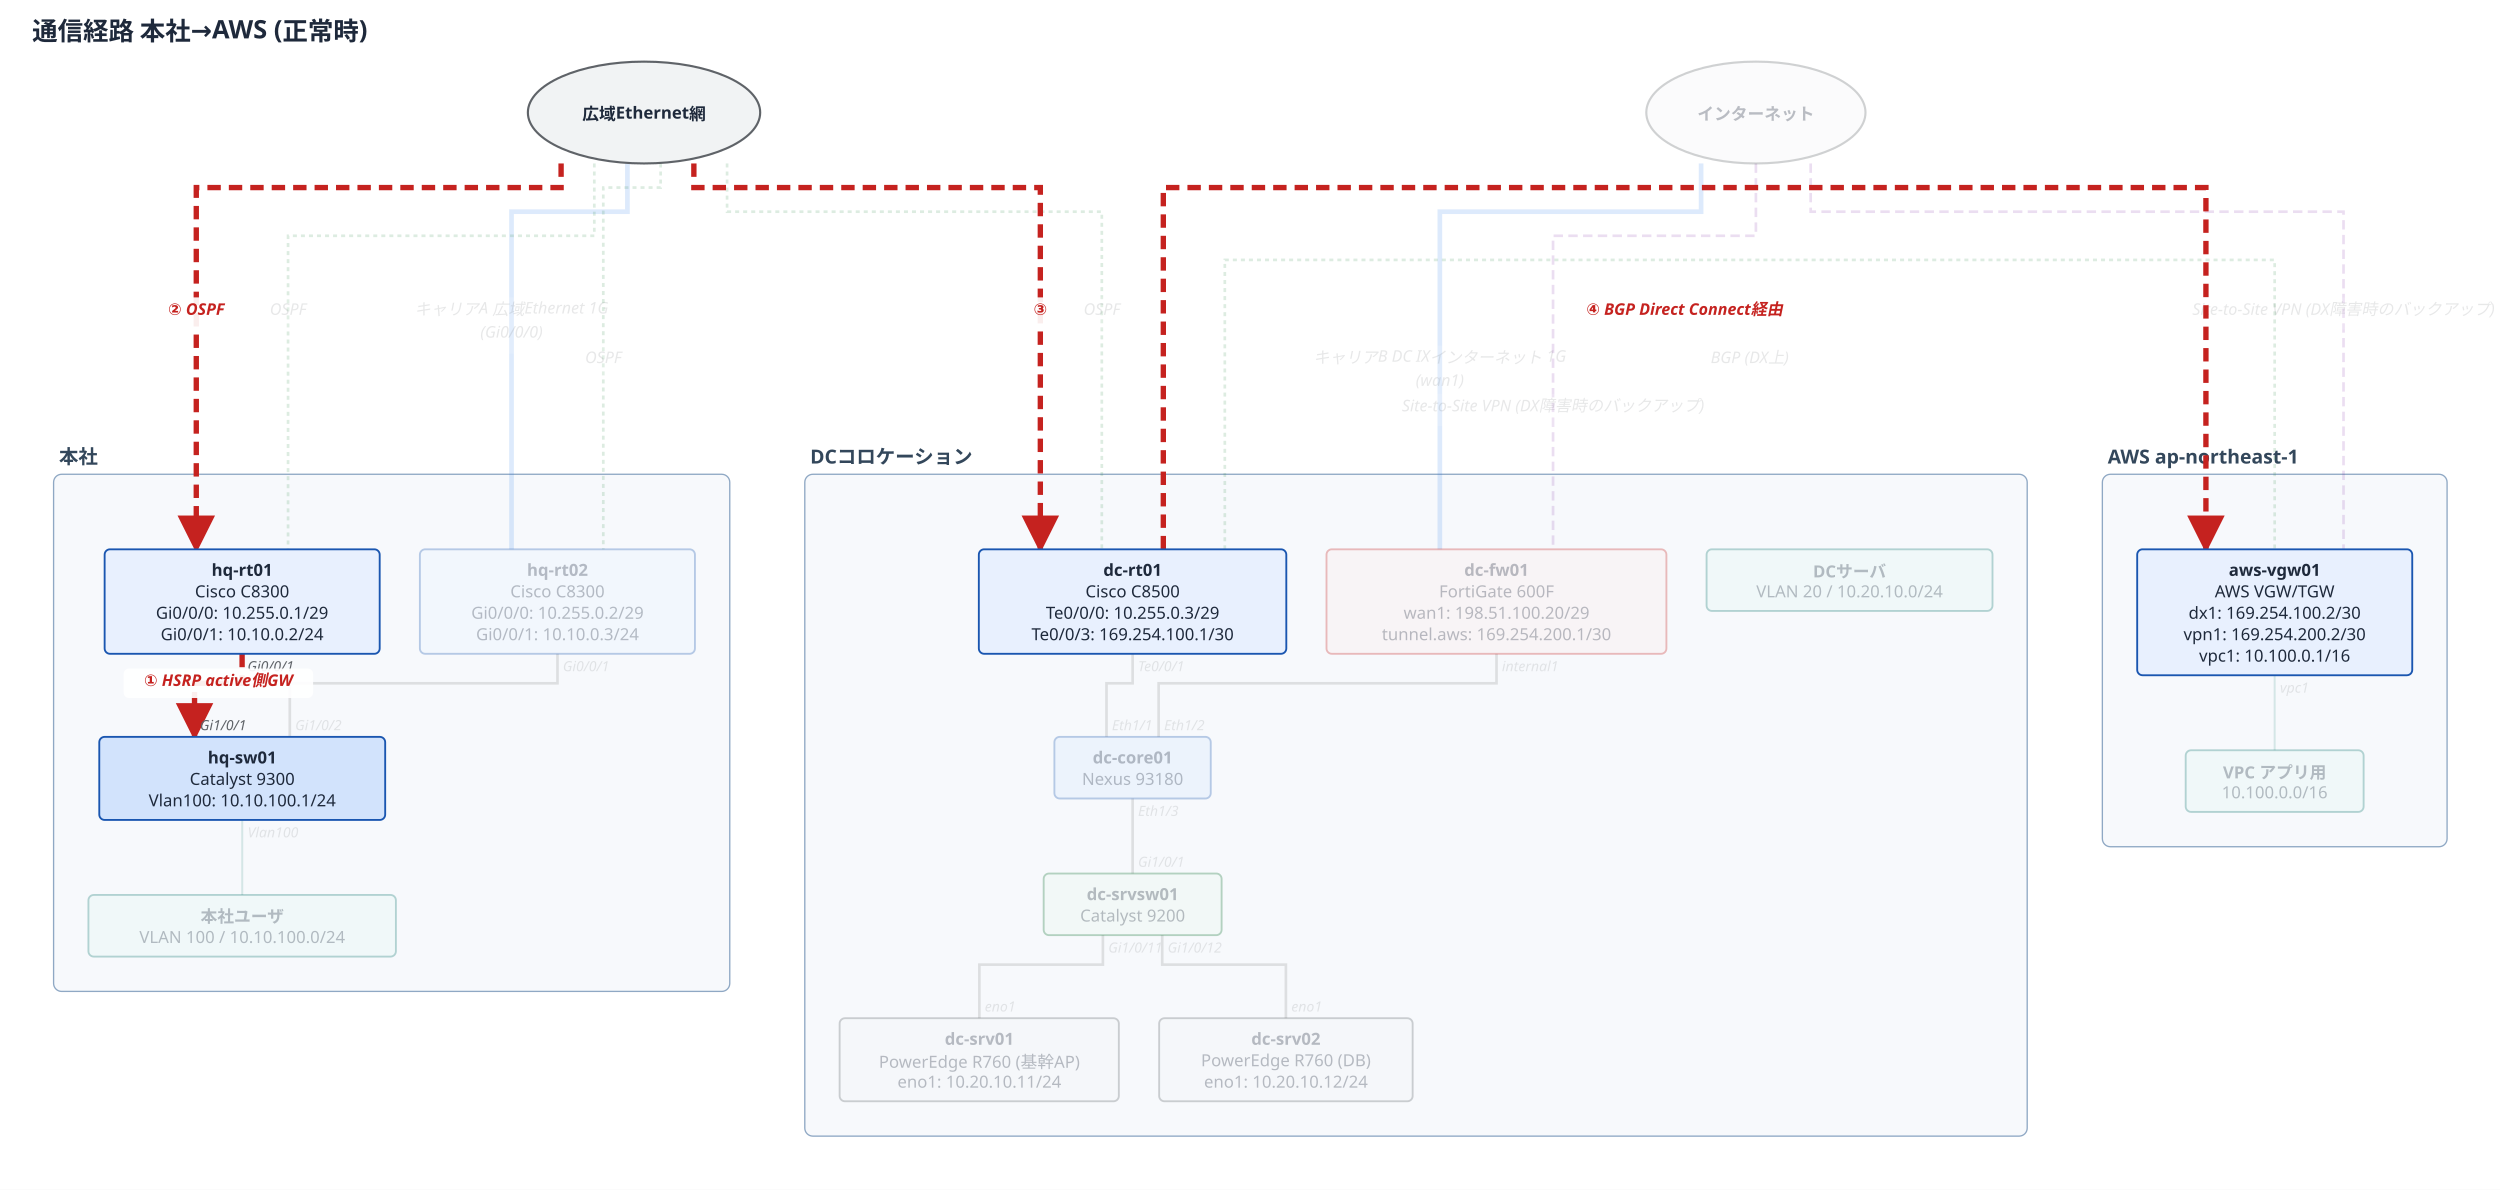
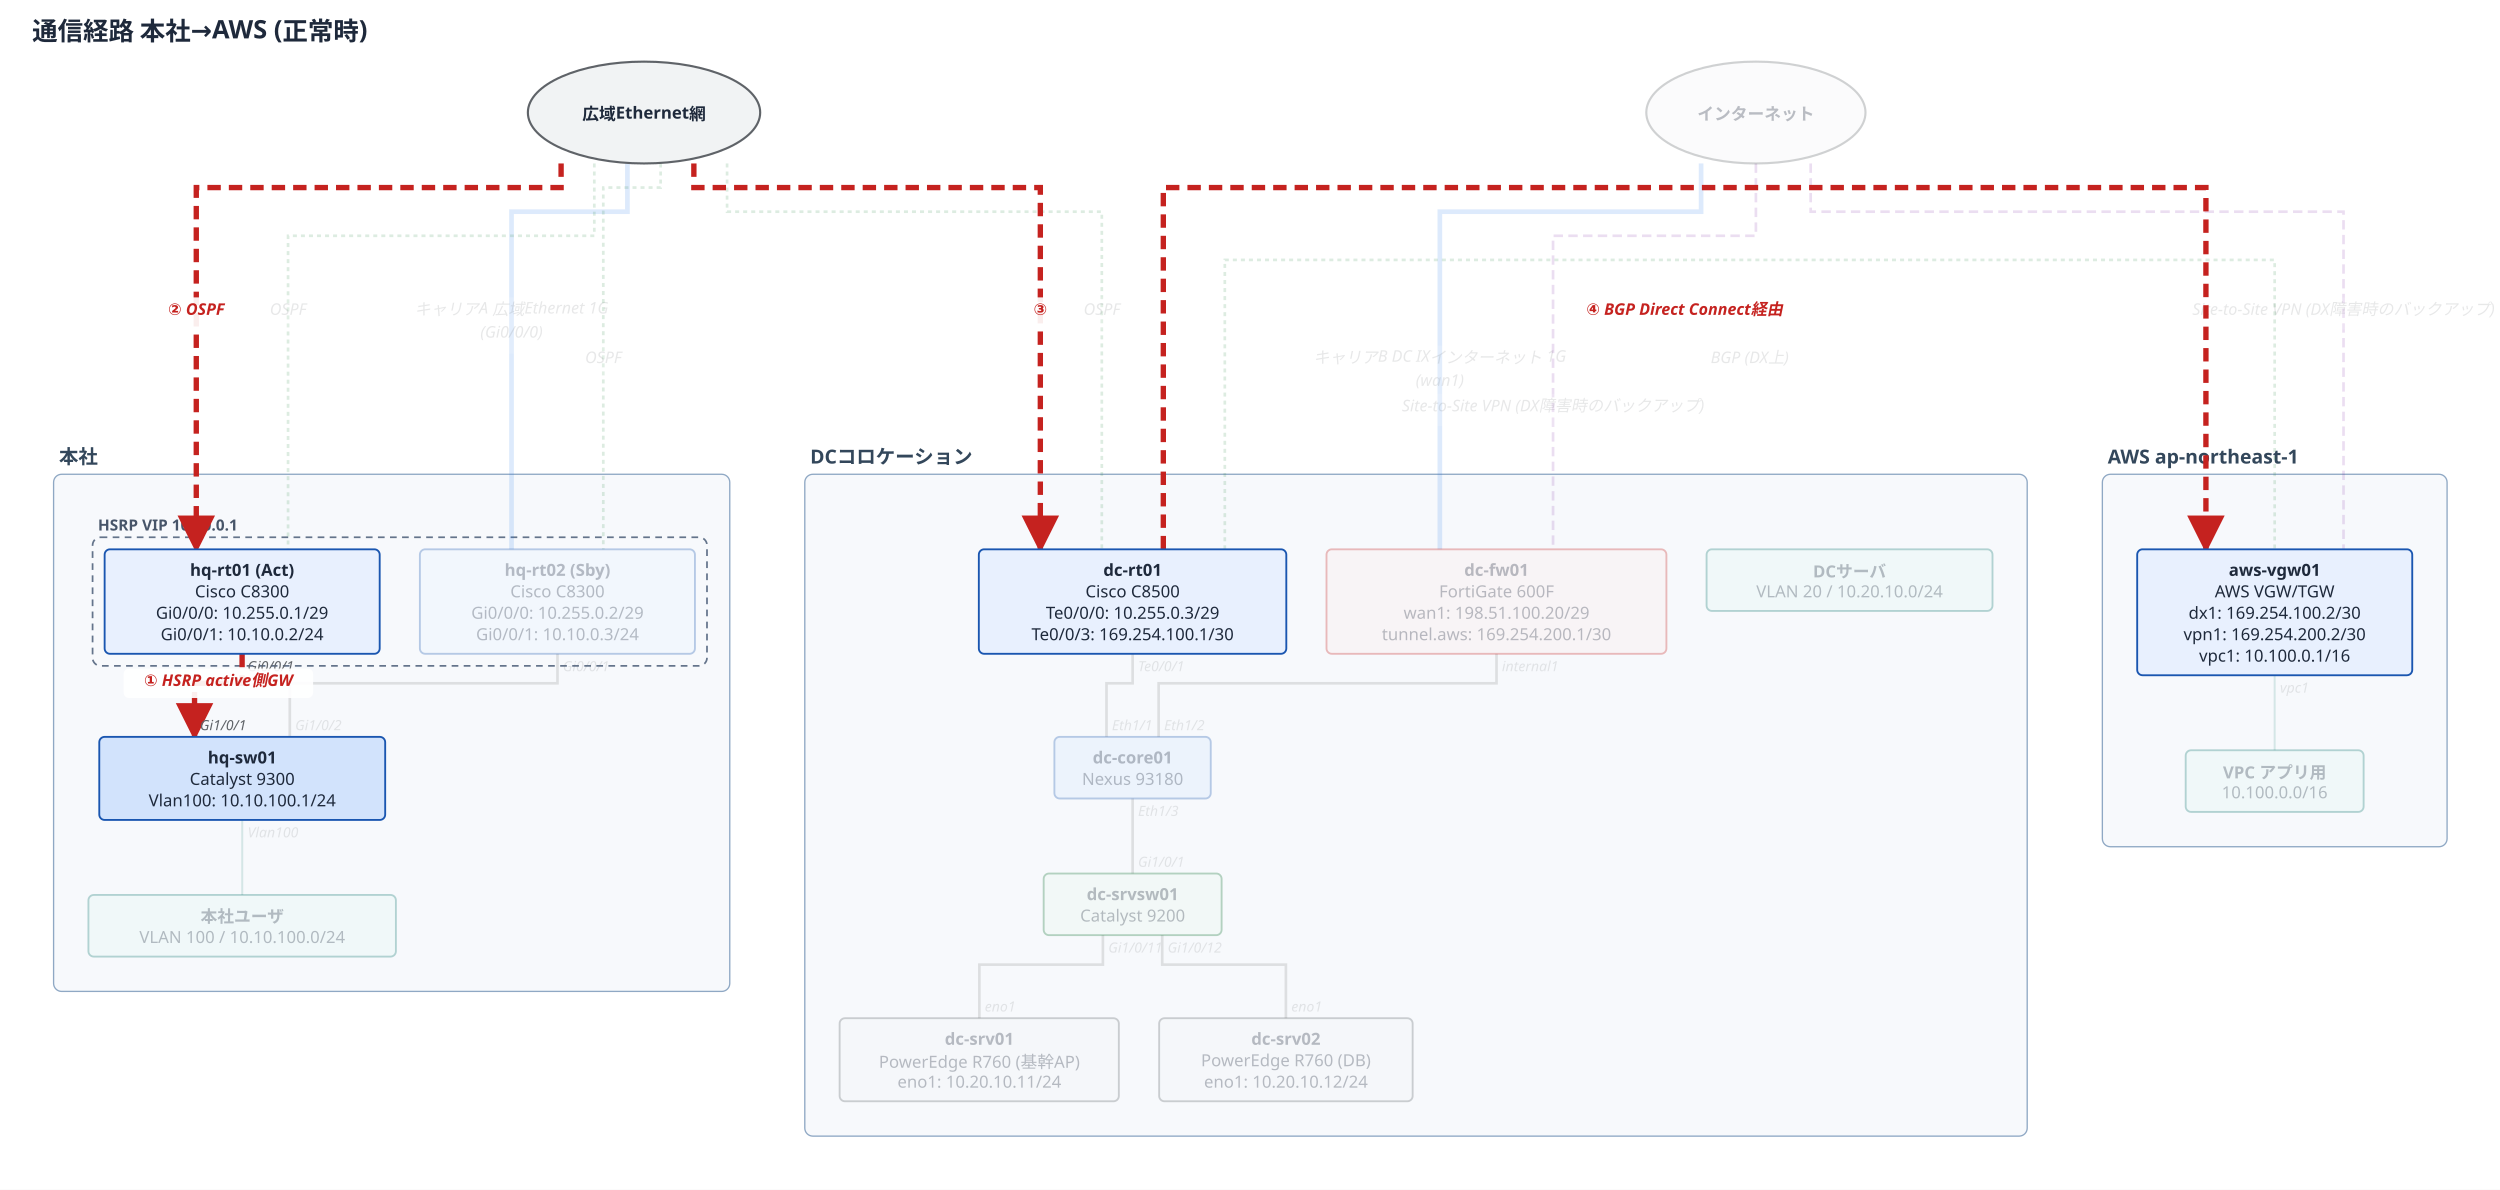
<svg xmlns="http://www.w3.org/2000/svg" width="1866" height="888" viewBox="0 0 1866 888" font-family="'Segoe UI','Hiragino Sans','Noto Sans JP',Meiryo,sans-serif">
  <defs>
    <marker id="arrow-c5221f" viewBox="0 0 10 10" refX="9" refY="5" markerWidth="7" markerHeight="7" orient="auto-start-reverse">
      <path d="M 0 0 L 10 5 L 0 10 z" fill="#c5221f" />
    </marker>
  </defs>
  <rect width="100%" height="100%" fill="#ffffff" />
  <text x="24" y="30" font-size="19" font-weight="700" fill="#1e293b">通信経路 本社→AWS (正常時)</text>
  <rect x="40.0" y="354.0" width="504.7" height="386.0" rx="6" fill="#f7f9fc" stroke="#8fa8c4" />
  <text x="44.0" y="346.0" font-size="14.5" font-weight="600" fill="#33475b">本社</text>
  <rect x="600.7" y="354.0" width="912.4" height="494.0" rx="6" fill="#f7f9fc" stroke="#8fa8c4" />
  <text x="604.7" y="346.0" font-size="14.5" font-weight="600" fill="#33475b">DCコロケーション</text>
  <rect x="1569.2" y="354.0" width="257.3" height="278.0" rx="6" fill="#f7f9fc" stroke="#8fa8c4" />
  <text x="1573.2" y="346.0" font-size="14.5" font-weight="600" fill="#33475b">AWS ap-northeast-1</text>
+   <rect x="69.1" y="401.0" width="458.6" height="96.0" rx="6" fill="none" stroke="#64748b" stroke-width="1.3" stroke-dasharray="5 4" />
+   <text x="73.1" y="396.0" font-size="11.5" font-weight="600" fill="#475569">HSRP VIP 10.10.0.1</text>
  <polyline points="416.1,488.0 416.1,510.0 216.3,510.0 216.3,550.0" fill="none" stroke="#4a4a4a" stroke-width="2.0" opacity="0.15" />
  <text x="420.1" y="501.0" font-size="10.5" font-style="italic" fill="#5f6368" opacity="0.15">Gi0/0/1</text>
  <text x="220.3" y="545.0" font-size="10.5" font-style="italic" fill="#5f6368" opacity="0.15">Gi1/0/2</text>
  <polyline points="180.8,612.0 180.8,668.0" fill="none" stroke="#0f766e" stroke-width="1.5" opacity="0.15" />
  <text x="184.8" y="625.0" font-size="10.5" font-style="italic" fill="#5f6368" opacity="0.15">Vlan100</text>
  <polyline points="845.4,488.0 845.4,510.0 825.9,510.0 825.9,550.0" fill="none" stroke="#4a4a4a" stroke-width="2.0" opacity="0.15" />
  <text x="849.4" y="501.0" font-size="10.5" font-style="italic" fill="#5f6368" opacity="0.15">Te0/0/1</text>
  <text x="829.9" y="545.0" font-size="10.5" font-style="italic" fill="#5f6368" opacity="0.15">Eth1/1</text>
  <polyline points="1117.0,488.0 1117.0,510.0 864.8,510.0 864.8,550.0" fill="none" stroke="#4a4a4a" stroke-width="2.0" opacity="0.15" />
  <text x="1121.0" y="501.0" font-size="10.5" font-style="italic" fill="#5f6368" opacity="0.15">internal1</text>
  <text x="868.8" y="545.0" font-size="10.5" font-style="italic" fill="#5f6368" opacity="0.15">Eth1/2</text>
  <polyline points="845.4,596.0 845.4,652.0" fill="none" stroke="#4a4a4a" stroke-width="2.0" opacity="0.15" />
  <text x="849.4" y="609.0" font-size="10.5" font-style="italic" fill="#5f6368" opacity="0.15">Eth1/3</text>
  <text x="849.4" y="647.0" font-size="10.5" font-style="italic" fill="#5f6368" opacity="0.15">Gi1/0/1</text>
  <polyline points="823.2,698.0 823.2,720.0 731.0,720.0 731.0,760.0" fill="none" stroke="#4a4a4a" stroke-width="2.0" opacity="0.15" />
  <text x="827.2" y="711.0" font-size="10.5" font-style="italic" fill="#5f6368" opacity="0.15">Gi1/0/11</text>
  <text x="735.0" y="755.0" font-size="10.5" font-style="italic" fill="#5f6368" opacity="0.15">eno1</text>
  <polyline points="867.5,698.0 867.5,720.0 959.8,720.0 959.8,760.0" fill="none" stroke="#4a4a4a" stroke-width="2.0" opacity="0.15" />
  <text x="871.5" y="711.0" font-size="10.5" font-style="italic" fill="#5f6368" opacity="0.15">Gi1/0/12</text>
  <text x="963.8" y="755.0" font-size="10.5" font-style="italic" fill="#5f6368" opacity="0.15">eno1</text>
  <polyline points="1697.8,504.0 1697.8,560.0" fill="none" stroke="#0f766e" stroke-width="1.5" opacity="0.15" />
  <text x="1701.8" y="517.0" font-size="10.5" font-style="italic" fill="#5f6368" opacity="0.15">vpc1</text>
  <polyline points="468.3,122.0 468.3,158.0 381.8,158.0 381.8,410.0" fill="none" stroke="#1a73e8" stroke-width="3.5" opacity="0.15" />
  <rect x="286.1" y="222.0" width="191.5" height="42.0" rx="4" fill="#ffffff" fill-opacity="0.92" opacity="0.15" />
  <text x="381.8" y="235.0" text-anchor="middle" font-size="12" font-style="italic" font-weight="400" fill="#5f6368" opacity="0.15">キャリアA 広域Ethernet 1G</text>
  <text x="381.8" y="252.0" text-anchor="middle" font-size="12" font-style="italic" font-weight="400" fill="#5f6368" opacity="0.15">(Gi0/0/0)</text>
  <polyline points="1269.7,122.0 1269.7,158.0 1074.7,158.0 1074.7,410.0" fill="none" stroke="#1a73e8" stroke-width="3.5" opacity="0.15" />
  <rect x="957.7" y="258.0" width="233.9" height="42.0" rx="4" fill="#ffffff" fill-opacity="0.92" opacity="0.15" />
  <text x="1074.7" y="271.0" text-anchor="middle" font-size="12" font-style="italic" font-weight="400" fill="#5f6368" opacity="0.15">キャリアB DC IXインターネット 1G</text>
  <text x="1074.7" y="288.0" text-anchor="middle" font-size="12" font-style="italic" font-weight="400" fill="#5f6368" opacity="0.15">(wan1)</text>
  <polyline points="1310.6,122.0 1310.6,176.0 1159.2,176.0 1159.2,410.0" fill="none" stroke="#7b1fa2" stroke-width="2.0" opacity="0.15" stroke-dasharray="7 4" />
  <rect x="1006.2" y="294.0" width="306.0" height="24.0" rx="4" fill="#ffffff" fill-opacity="0.92" opacity="0.15" />
  <text x="1159.2" y="307.0" text-anchor="middle" font-size="12" font-style="italic" font-weight="400" fill="#5f6368" opacity="0.15">Site-to-Site VPN (DX障害時のバックアップ)</text>
  <polyline points="1351.5,122.0 1351.5,158.0 1749.2,158.0 1749.2,410.0" fill="none" stroke="#7b1fa2" stroke-width="2.0" opacity="0.15" stroke-dasharray="7 4" />
  <rect x="1596.2" y="222.0" width="306.0" height="24.0" rx="4" fill="#ffffff" fill-opacity="0.92" opacity="0.15" />
  <text x="1749.2" y="235.0" text-anchor="middle" font-size="12" font-style="italic" font-weight="400" fill="#5f6368" opacity="0.15">Site-to-Site VPN (DX障害時のバックアップ)</text>
  <polyline points="443.6,122.0 443.6,176.0 215.0,176.0 215.0,410.0" fill="none" stroke="#188038" stroke-width="2.0" opacity="0.15" stroke-dasharray="3 3" />
  <rect x="193.5" y="222.0" width="43.0" height="24.0" rx="4" fill="#ffffff" fill-opacity="0.92" opacity="0.15" />
  <text x="215.0" y="235.0" text-anchor="middle" font-size="12" font-style="italic" font-weight="400" fill="#5f6368" opacity="0.15">OSPF</text>
  <polyline points="542.7,122.0 542.7,158.0 822.4,158.0 822.4,410.0" fill="none" stroke="#188038" stroke-width="2.0" opacity="0.15" stroke-dasharray="3 3" />
  <rect x="800.9" y="222.0" width="43.0" height="24.0" rx="4" fill="#ffffff" fill-opacity="0.92" opacity="0.15" />
  <text x="822.4" y="235.0" text-anchor="middle" font-size="12" font-style="italic" font-weight="400" fill="#5f6368" opacity="0.15">OSPF</text>
  <polyline points="493.1,122.0 493.1,140.0 450.3,140.0 450.3,410.0" fill="none" stroke="#188038" stroke-width="2.0" opacity="0.15" stroke-dasharray="3 3" />
  <rect x="428.8" y="258.0" width="43.0" height="24.0" rx="4" fill="#ffffff" fill-opacity="0.92" opacity="0.15" />
  <text x="450.3" y="271.0" text-anchor="middle" font-size="12" font-style="italic" font-weight="400" fill="#5f6368" opacity="0.15">OSPF</text>
  <polyline points="914.2,410.0 914.2,194.0 1697.8,194.0 1697.8,410.0" fill="none" stroke="#188038" stroke-width="2.0" opacity="0.15" stroke-dasharray="3 3" />
  <rect x="1262.5" y="258.0" width="87.1" height="24.0" rx="4" fill="#ffffff" fill-opacity="0.92" opacity="0.15" />
  <text x="1306.0" y="271.0" text-anchor="middle" font-size="12" font-style="italic" font-weight="400" fill="#5f6368" opacity="0.15">BGP (DX上)</text>
  <polyline points="180.7,488.0 180.7,510.0 145.2,510.0 145.2,550.0" fill="none" stroke="#c5221f" stroke-width="4.0" opacity="1.0" stroke-dasharray="10 6" marker-end="url(#arrow-c5221f)">
    <animate attributeName="stroke-dashoffset" from="32" to="0" dur="1.2s" repeatCount="indefinite" />
  </polyline>
  <text x="184.7" y="501.0" font-size="10.5" font-style="italic" fill="#5f6368" opacity="1.0">Gi0/0/1</text>
  <text x="149.2" y="545.0" font-size="10.5" font-style="italic" fill="#5f6368" opacity="1.0">Gi1/0/1</text>
  <rect x="92.3" y="499.0" width="141.4" height="22.0" rx="4" fill="#ffffff" fill-opacity="0.92" opacity="1.0" />
  <text x="163.0" y="512.0" text-anchor="middle" font-size="12" font-style="italic" font-weight="600" fill="#c5221f" opacity="1.0">① HSRP active側GW</text>
  <polyline points="418.8,122.0 418.8,140.0 146.5,140.0 146.5,410.0" fill="none" stroke="#c5221f" stroke-width="4.0" opacity="1.0" stroke-dasharray="10 6" marker-end="url(#arrow-c5221f)">
    <animate attributeName="stroke-dashoffset" from="32" to="0" dur="1.2s" repeatCount="indefinite" />
  </polyline>
  <rect x="117.3" y="222.0" width="58.5" height="24.0" rx="4" fill="#ffffff" fill-opacity="0.92" opacity="1.0" />
  <text x="146.5" y="235.0" text-anchor="middle" font-size="12" font-style="italic" font-weight="600" fill="#c5221f" opacity="1.0">② OSPF</text>
  <polyline points="517.9,122.0 517.9,140.0 776.5,140.0 776.5,410.0" fill="none" stroke="#c5221f" stroke-width="4.0" opacity="1.0" stroke-dasharray="10 6" marker-end="url(#arrow-c5221f)">
    <animate attributeName="stroke-dashoffset" from="32" to="0" dur="1.2s" repeatCount="indefinite" />
  </polyline>
  <rect x="766.6" y="222.0" width="19.8" height="24.0" rx="4" fill="#ffffff" fill-opacity="0.92" opacity="1.0" />
  <text x="776.5" y="235.0" text-anchor="middle" font-size="12" font-style="italic" font-weight="600" fill="#c5221f" opacity="1.0">③</text>
  <polyline points="868.3,410.0 868.3,140.0 1646.5,140.0 1646.5,410.0" fill="none" stroke="#c5221f" stroke-width="4.0" opacity="1.0" stroke-dasharray="10 6" marker-end="url(#arrow-c5221f)">
    <animate attributeName="stroke-dashoffset" from="32" to="0" dur="1.2s" repeatCount="indefinite" />
  </polyline>
  <rect x="1160.8" y="222.0" width="193.2" height="24.0" rx="4" fill="#ffffff" fill-opacity="0.92" opacity="1.0" />
  <text x="1257.4" y="235.0" text-anchor="middle" font-size="12" font-style="italic" font-weight="600" fill="#c5221f" opacity="1.0">④ BGP Direct Connect経由</text>
  <ellipse cx="480.7" cy="84.0" rx="86.7" ry="38.0" fill="#f1f3f4" stroke="#5f6368" stroke-width="1.6" />
  <text x="480.7" y="84.0" text-anchor="middle" dominant-baseline="central" font-size="12.5" font-weight="600" fill="#1e293b">広域Ethernet網</text>
  <ellipse cx="1310.6" cy="84.0" rx="81.8" ry="38.0" fill="#f1f3f4" stroke="#5f6368" stroke-width="1.6" opacity="0.3" />
  <text x="1310.6" y="84.0" text-anchor="middle" dominant-baseline="central" font-size="12.5" font-weight="600" fill="#1e293b" opacity="0.3">インターネット</text>
  <rect x="78.1" y="410.0" width="205.3" height="78.0" rx="4" fill="#e8f0fe" stroke="#1a56b0" stroke-width="1.4" />
-   <text x="180.7" y="425.0" text-anchor="middle" dominant-baseline="central" font-size="12.5" font-weight="600" fill="#1e293b">hq-rt01</text>
+   <text x="180.7" y="425.0" text-anchor="middle" dominant-baseline="central" font-size="12.5" font-weight="600" fill="#1e293b">hq-rt01 (Act)</text>
  <text x="180.7" y="441.0" text-anchor="middle" dominant-baseline="central" font-size="12.5" font-weight="400" fill="#1e293b">Cisco C8300</text>
  <text x="180.7" y="457.0" text-anchor="middle" dominant-baseline="central" font-size="12.5" font-weight="400" fill="#1e293b">Gi0/0/0: 10.255.0.1/29</text>
  <text x="180.7" y="473.0" text-anchor="middle" dominant-baseline="central" font-size="12.5" font-weight="400" fill="#1e293b">Gi0/0/1: 10.10.0.2/24</text>
  <rect x="74.1" y="550.0" width="213.4" height="62.0" rx="4" fill="#d2e3fc" stroke="#1a56b0" stroke-width="1.4" />
  <text x="180.8" y="565.0" text-anchor="middle" dominant-baseline="central" font-size="12.5" font-weight="600" fill="#1e293b">hq-sw01</text>
  <text x="180.8" y="581.0" text-anchor="middle" dominant-baseline="central" font-size="12.5" font-weight="400" fill="#1e293b">Catalyst 9300</text>
  <text x="180.8" y="597.0" text-anchor="middle" dominant-baseline="central" font-size="12.5" font-weight="400" fill="#1e293b">Vlan100: 10.10.100.1/24</text>
  <rect x="313.4" y="410.0" width="205.3" height="78.0" rx="4" fill="#e8f0fe" stroke="#1a56b0" stroke-width="1.4" opacity="0.3" />
-   <text x="416.1" y="425.0" text-anchor="middle" dominant-baseline="central" font-size="12.5" font-weight="600" fill="#1e293b" opacity="0.3">hq-rt02</text>
+   <text x="416.1" y="425.0" text-anchor="middle" dominant-baseline="central" font-size="12.5" font-weight="600" fill="#1e293b" opacity="0.3">hq-rt02 (Sby)</text>
  <text x="416.1" y="441.0" text-anchor="middle" dominant-baseline="central" font-size="12.5" font-weight="400" fill="#1e293b" opacity="0.3">Cisco C8300</text>
  <text x="416.1" y="457.0" text-anchor="middle" dominant-baseline="central" font-size="12.5" font-weight="400" fill="#1e293b" opacity="0.3">Gi0/0/0: 10.255.0.2/29</text>
  <text x="416.1" y="473.0" text-anchor="middle" dominant-baseline="central" font-size="12.5" font-weight="400" fill="#1e293b" opacity="0.3">Gi0/0/1: 10.10.0.3/24</text>
  <rect x="66.0" y="668.0" width="229.5" height="46.0" rx="4" fill="#e2f5f0" stroke="#0f766e" stroke-width="1.4" opacity="0.3" />
  <text x="180.8" y="683.0" text-anchor="middle" dominant-baseline="central" font-size="12.5" font-weight="600" fill="#1e293b" opacity="0.3">本社ユーザ</text>
  <text x="180.8" y="699.0" text-anchor="middle" dominant-baseline="central" font-size="12.5" font-weight="400" fill="#1e293b" opacity="0.3">VLAN 100 / 10.10.100.0/24</text>
  <rect x="730.6" y="410.0" width="229.5" height="78.0" rx="4" fill="#e8f0fe" stroke="#1a56b0" stroke-width="1.4" />
  <text x="845.4" y="425.0" text-anchor="middle" dominant-baseline="central" font-size="12.5" font-weight="600" fill="#1e293b">dc-rt01</text>
  <text x="845.4" y="441.0" text-anchor="middle" dominant-baseline="central" font-size="12.5" font-weight="400" fill="#1e293b">Cisco C8500</text>
  <text x="845.4" y="457.0" text-anchor="middle" dominant-baseline="central" font-size="12.5" font-weight="400" fill="#1e293b">Te0/0/0: 10.255.0.3/29</text>
  <text x="845.4" y="473.0" text-anchor="middle" dominant-baseline="central" font-size="12.5" font-weight="400" fill="#1e293b">Te0/0/3: 169.254.100.1/30</text>
  <rect x="787.0" y="550.0" width="116.7" height="46.0" rx="4" fill="#d2e3fc" stroke="#1a56b0" stroke-width="1.4" opacity="0.3" />
  <text x="845.4" y="565.0" text-anchor="middle" dominant-baseline="central" font-size="12.5" font-weight="600" fill="#1e293b" opacity="0.3">dc-core01</text>
  <text x="845.4" y="581.0" text-anchor="middle" dominant-baseline="central" font-size="12.5" font-weight="400" fill="#1e293b" opacity="0.3">Nexus 93180</text>
  <rect x="990.1" y="410.0" width="253.7" height="78.0" rx="4" fill="#fce8e6" stroke="#c5221f" stroke-width="1.4" opacity="0.3" />
  <text x="1117.0" y="425.0" text-anchor="middle" dominant-baseline="central" font-size="12.5" font-weight="600" fill="#1e293b" opacity="0.3">dc-fw01</text>
  <text x="1117.0" y="441.0" text-anchor="middle" dominant-baseline="central" font-size="12.5" font-weight="400" fill="#1e293b" opacity="0.3">FortiGate 600F</text>
  <text x="1117.0" y="457.0" text-anchor="middle" dominant-baseline="central" font-size="12.5" font-weight="400" fill="#1e293b" opacity="0.3">wan1: 198.51.100.20/29</text>
  <text x="1117.0" y="473.0" text-anchor="middle" dominant-baseline="central" font-size="12.5" font-weight="400" fill="#1e293b" opacity="0.3">tunnel.aws: 169.254.200.1/30</text>
  <rect x="779.0" y="652.0" width="132.8" height="46.0" rx="4" fill="#e6f4ea" stroke="#137333" stroke-width="1.4" opacity="0.3" />
  <text x="845.4" y="667.0" text-anchor="middle" dominant-baseline="central" font-size="12.5" font-weight="600" fill="#1e293b" opacity="0.3">dc-srvsw01</text>
  <text x="845.4" y="683.0" text-anchor="middle" dominant-baseline="central" font-size="12.5" font-weight="400" fill="#1e293b" opacity="0.3">Catalyst 9200</text>
  <rect x="626.7" y="760.0" width="208.4" height="62.0" rx="4" fill="#f1f3f4" stroke="#5f6368" stroke-width="1.4" opacity="0.3" />
  <text x="731.0" y="775.0" text-anchor="middle" dominant-baseline="central" font-size="12.5" font-weight="600" fill="#1e293b" opacity="0.3">dc-srv01</text>
  <text x="731.0" y="791.0" text-anchor="middle" dominant-baseline="central" font-size="12.5" font-weight="400" fill="#1e293b" opacity="0.3">PowerEdge R760 (基幹AP)</text>
  <text x="731.0" y="807.0" text-anchor="middle" dominant-baseline="central" font-size="12.5" font-weight="400" fill="#1e293b" opacity="0.3">eno1: 10.20.10.11/24</text>
  <rect x="865.2" y="760.0" width="189.2" height="62.0" rx="4" fill="#f1f3f4" stroke="#5f6368" stroke-width="1.4" opacity="0.3" />
  <text x="959.8" y="775.0" text-anchor="middle" dominant-baseline="central" font-size="12.5" font-weight="600" fill="#1e293b" opacity="0.3">dc-srv02</text>
  <text x="959.8" y="791.0" text-anchor="middle" dominant-baseline="central" font-size="12.5" font-weight="400" fill="#1e293b" opacity="0.3">PowerEdge R760 (DB)</text>
  <text x="959.8" y="807.0" text-anchor="middle" dominant-baseline="central" font-size="12.5" font-weight="400" fill="#1e293b" opacity="0.3">eno1: 10.20.10.12/24</text>
  <rect x="1273.8" y="410.0" width="213.4" height="46.0" rx="4" fill="#e2f5f0" stroke="#0f766e" stroke-width="1.4" opacity="0.3" />
  <text x="1380.5" y="425.0" text-anchor="middle" dominant-baseline="central" font-size="12.5" font-weight="600" fill="#1e293b" opacity="0.3">DCサーバ</text>
  <text x="1380.5" y="441.0" text-anchor="middle" dominant-baseline="central" font-size="12.5" font-weight="400" fill="#1e293b" opacity="0.3">VLAN 20 / 10.20.10.0/24</text>
  <rect x="1595.2" y="410.0" width="205.3" height="94.0" rx="4" fill="#e8f0fe" stroke="#1a56b0" stroke-width="1.4" />
  <text x="1697.8" y="425.0" text-anchor="middle" dominant-baseline="central" font-size="12.5" font-weight="600" fill="#1e293b">aws-vgw01</text>
  <text x="1697.8" y="441.0" text-anchor="middle" dominant-baseline="central" font-size="12.5" font-weight="400" fill="#1e293b">AWS VGW/TGW</text>
  <text x="1697.8" y="457.0" text-anchor="middle" dominant-baseline="central" font-size="12.5" font-weight="400" fill="#1e293b">dx1: 169.254.100.2/30</text>
  <text x="1697.8" y="473.0" text-anchor="middle" dominant-baseline="central" font-size="12.5" font-weight="400" fill="#1e293b">vpn1: 169.254.200.2/30</text>
  <text x="1697.8" y="489.0" text-anchor="middle" dominant-baseline="central" font-size="12.5" font-weight="400" fill="#1e293b">vpc1: 10.100.0.1/16</text>
  <rect x="1631.4" y="560.0" width="132.8" height="46.0" rx="4" fill="#e2f5f0" stroke="#0f766e" stroke-width="1.4" opacity="0.3" />
  <text x="1697.8" y="575.0" text-anchor="middle" dominant-baseline="central" font-size="12.5" font-weight="600" fill="#1e293b" opacity="0.3">VPC アプリ用</text>
  <text x="1697.8" y="591.0" text-anchor="middle" dominant-baseline="central" font-size="12.5" font-weight="400" fill="#1e293b" opacity="0.3">10.100.0.0/16</text>
</svg>
